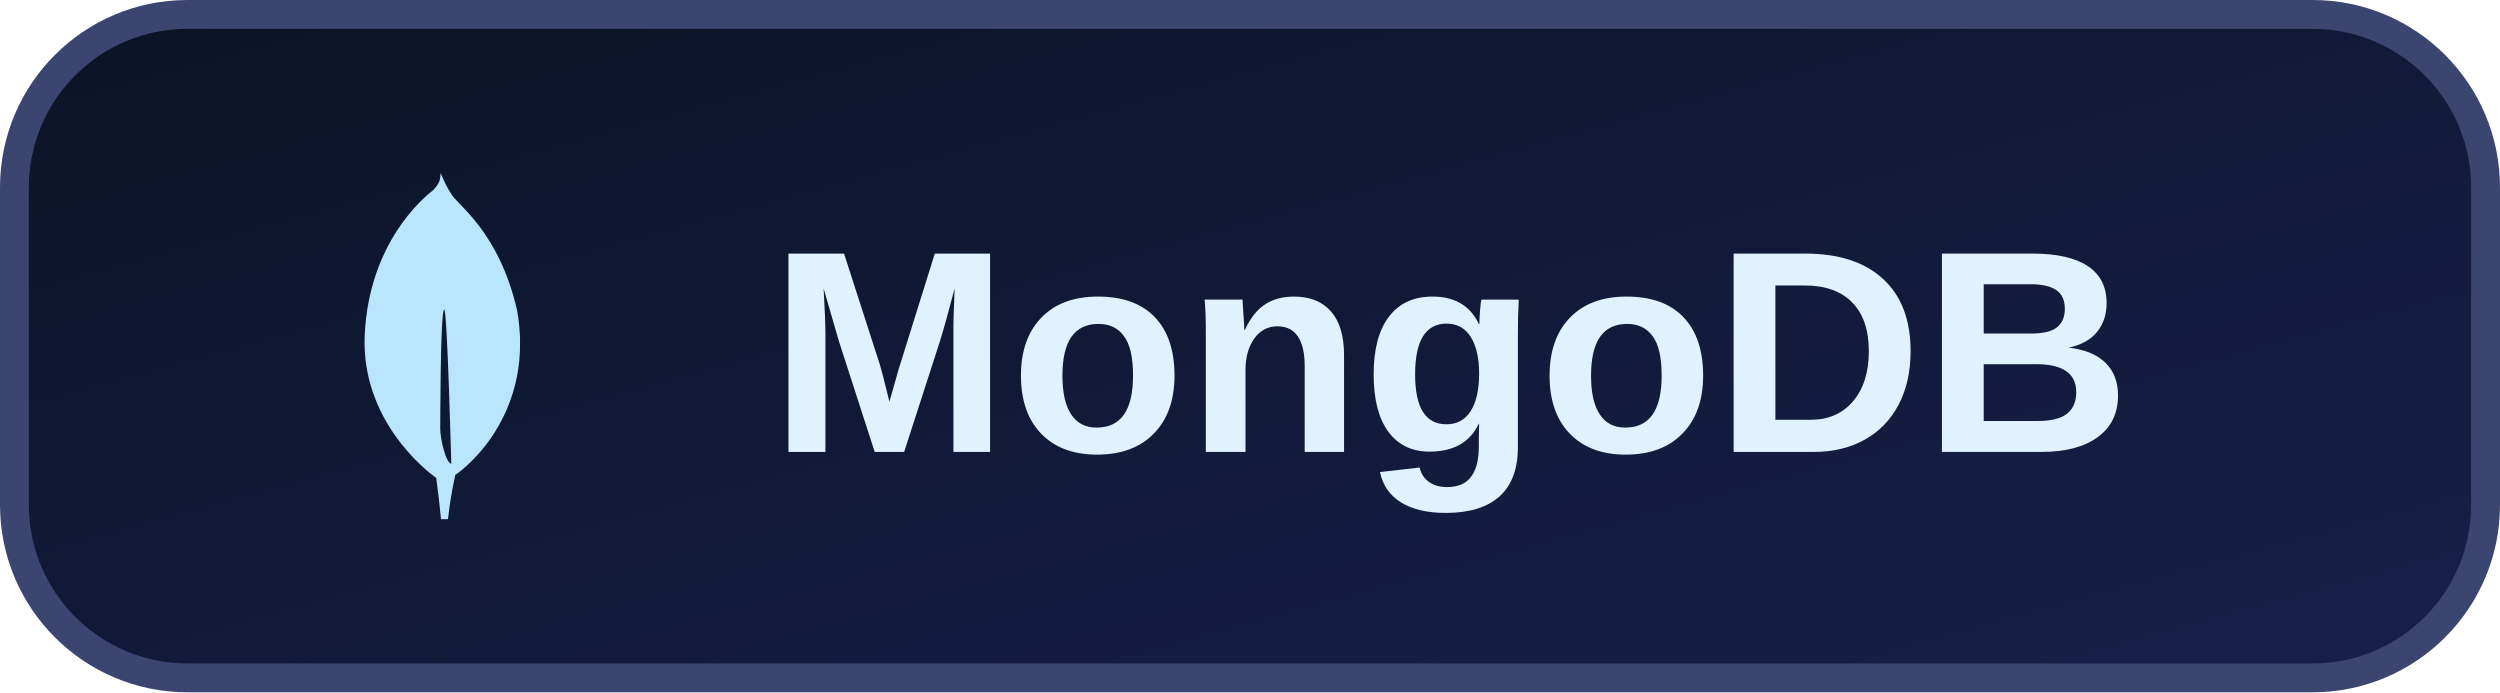
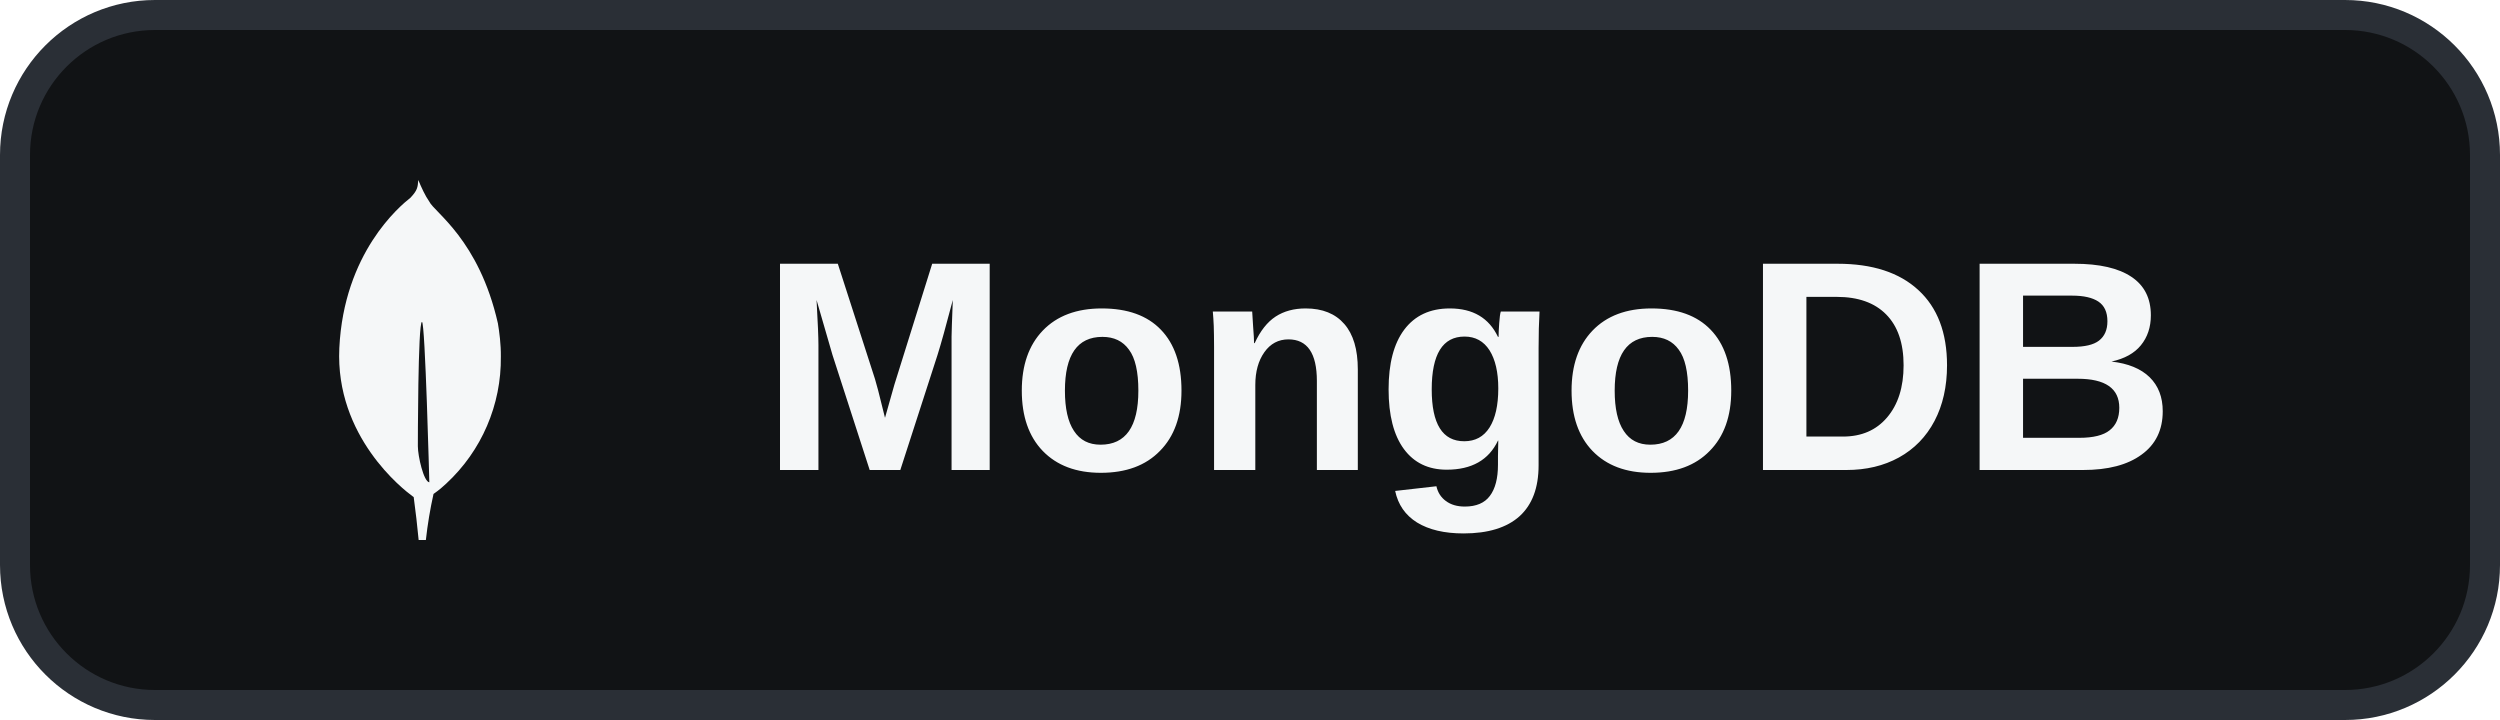
- <svg xmlns="http://www.w3.org/2000/svg" viewBox="0 0 130 36" width="130" height="36" role="img" aria-label="MongoDB">
-   <defs>
-     <linearGradient id="b" x1="0" y1="0" x2="1" y2="1">
-       <stop offset="0" stop-color="#0B1426" />
-       <stop offset="1" stop-color="#16204A" />
-     </linearGradient>
-   </defs>
-   <rect x=".75" y=".75" width="128.5" height="34.5" rx="9" fill="url(#b)" stroke="#3A4670" stroke-width="1.5" />
-   <g transform="translate(0,-4)">
-     <g transform="translate(14,13.0) scale(0.75)">
-       <path d="M17.193 9.555c-1.264-5.58-4.252-7.414-4.573-8.115-.28-.394-.53-.954-.735-1.44-.036.495-.055.685-.523 1.184-.723.566-4.438 3.682-4.74 10.02-.282 5.912 4.27 9.435 4.888 9.884l.07.05A73.49 73.49 0 0111.91 24h.481c.114-1.032.284-2.056.51-3.07.417-.296.604-.463.85-.693a11.342 11.342 0 003.639-8.464c.01-.814-.103-1.662-.197-2.218zm-5.336 8.195s0-8.291.275-8.29c.213 0 .49 10.695.49 10.695-.381-.045-.765-1.76-.765-2.405z" fill="#BAE6FD" />
-     </g>
+ <svg xmlns="http://www.w3.org/2000/svg" viewBox="0 0 125 36" width="125" height="36" role="img" aria-label="MongoDB">
+   <rect x=".75" y=".75" width="123.5" height="34.5" rx="7" fill="#111315" stroke="#2A2F36" stroke-width="1.5" />
+   <g transform="translate(12,9.0) scale(0.75)">
+     <path d="M17.193 9.555c-1.264-5.58-4.252-7.414-4.573-8.115-.28-.394-.53-.954-.735-1.44-.036.495-.055.685-.523 1.184-.723.566-4.438 3.682-4.74 10.02-.282 5.912 4.27 9.435 4.888 9.884l.07.05A73.49 73.49 0 0111.91 24h.481c.114-1.032.284-2.056.51-3.07.417-.296.604-.463.85-.693a11.342 11.342 0 003.639-8.464c.01-.814-.103-1.662-.197-2.218zm-5.336 8.195s0-8.291.275-8.29c.213 0 .49 10.695.49 10.695-.381-.045-.765-1.76-.765-2.405z" fill="#F5F7F8" />
  </g>
-   <text x="40" y="23.5" font-family="'Segoe UI',system-ui,-apple-system,'Helvetica Neue',Arial,sans-serif" font-size="15" font-weight="600" fill="#E0F2FE">MongoDB</text>
+   <text x="38" y="23.5" font-family="'Segoe UI',system-ui,-apple-system,'Helvetica Neue',Arial,sans-serif" font-size="15" font-weight="600" fill="#F5F7F8">MongoDB</text>
</svg>
